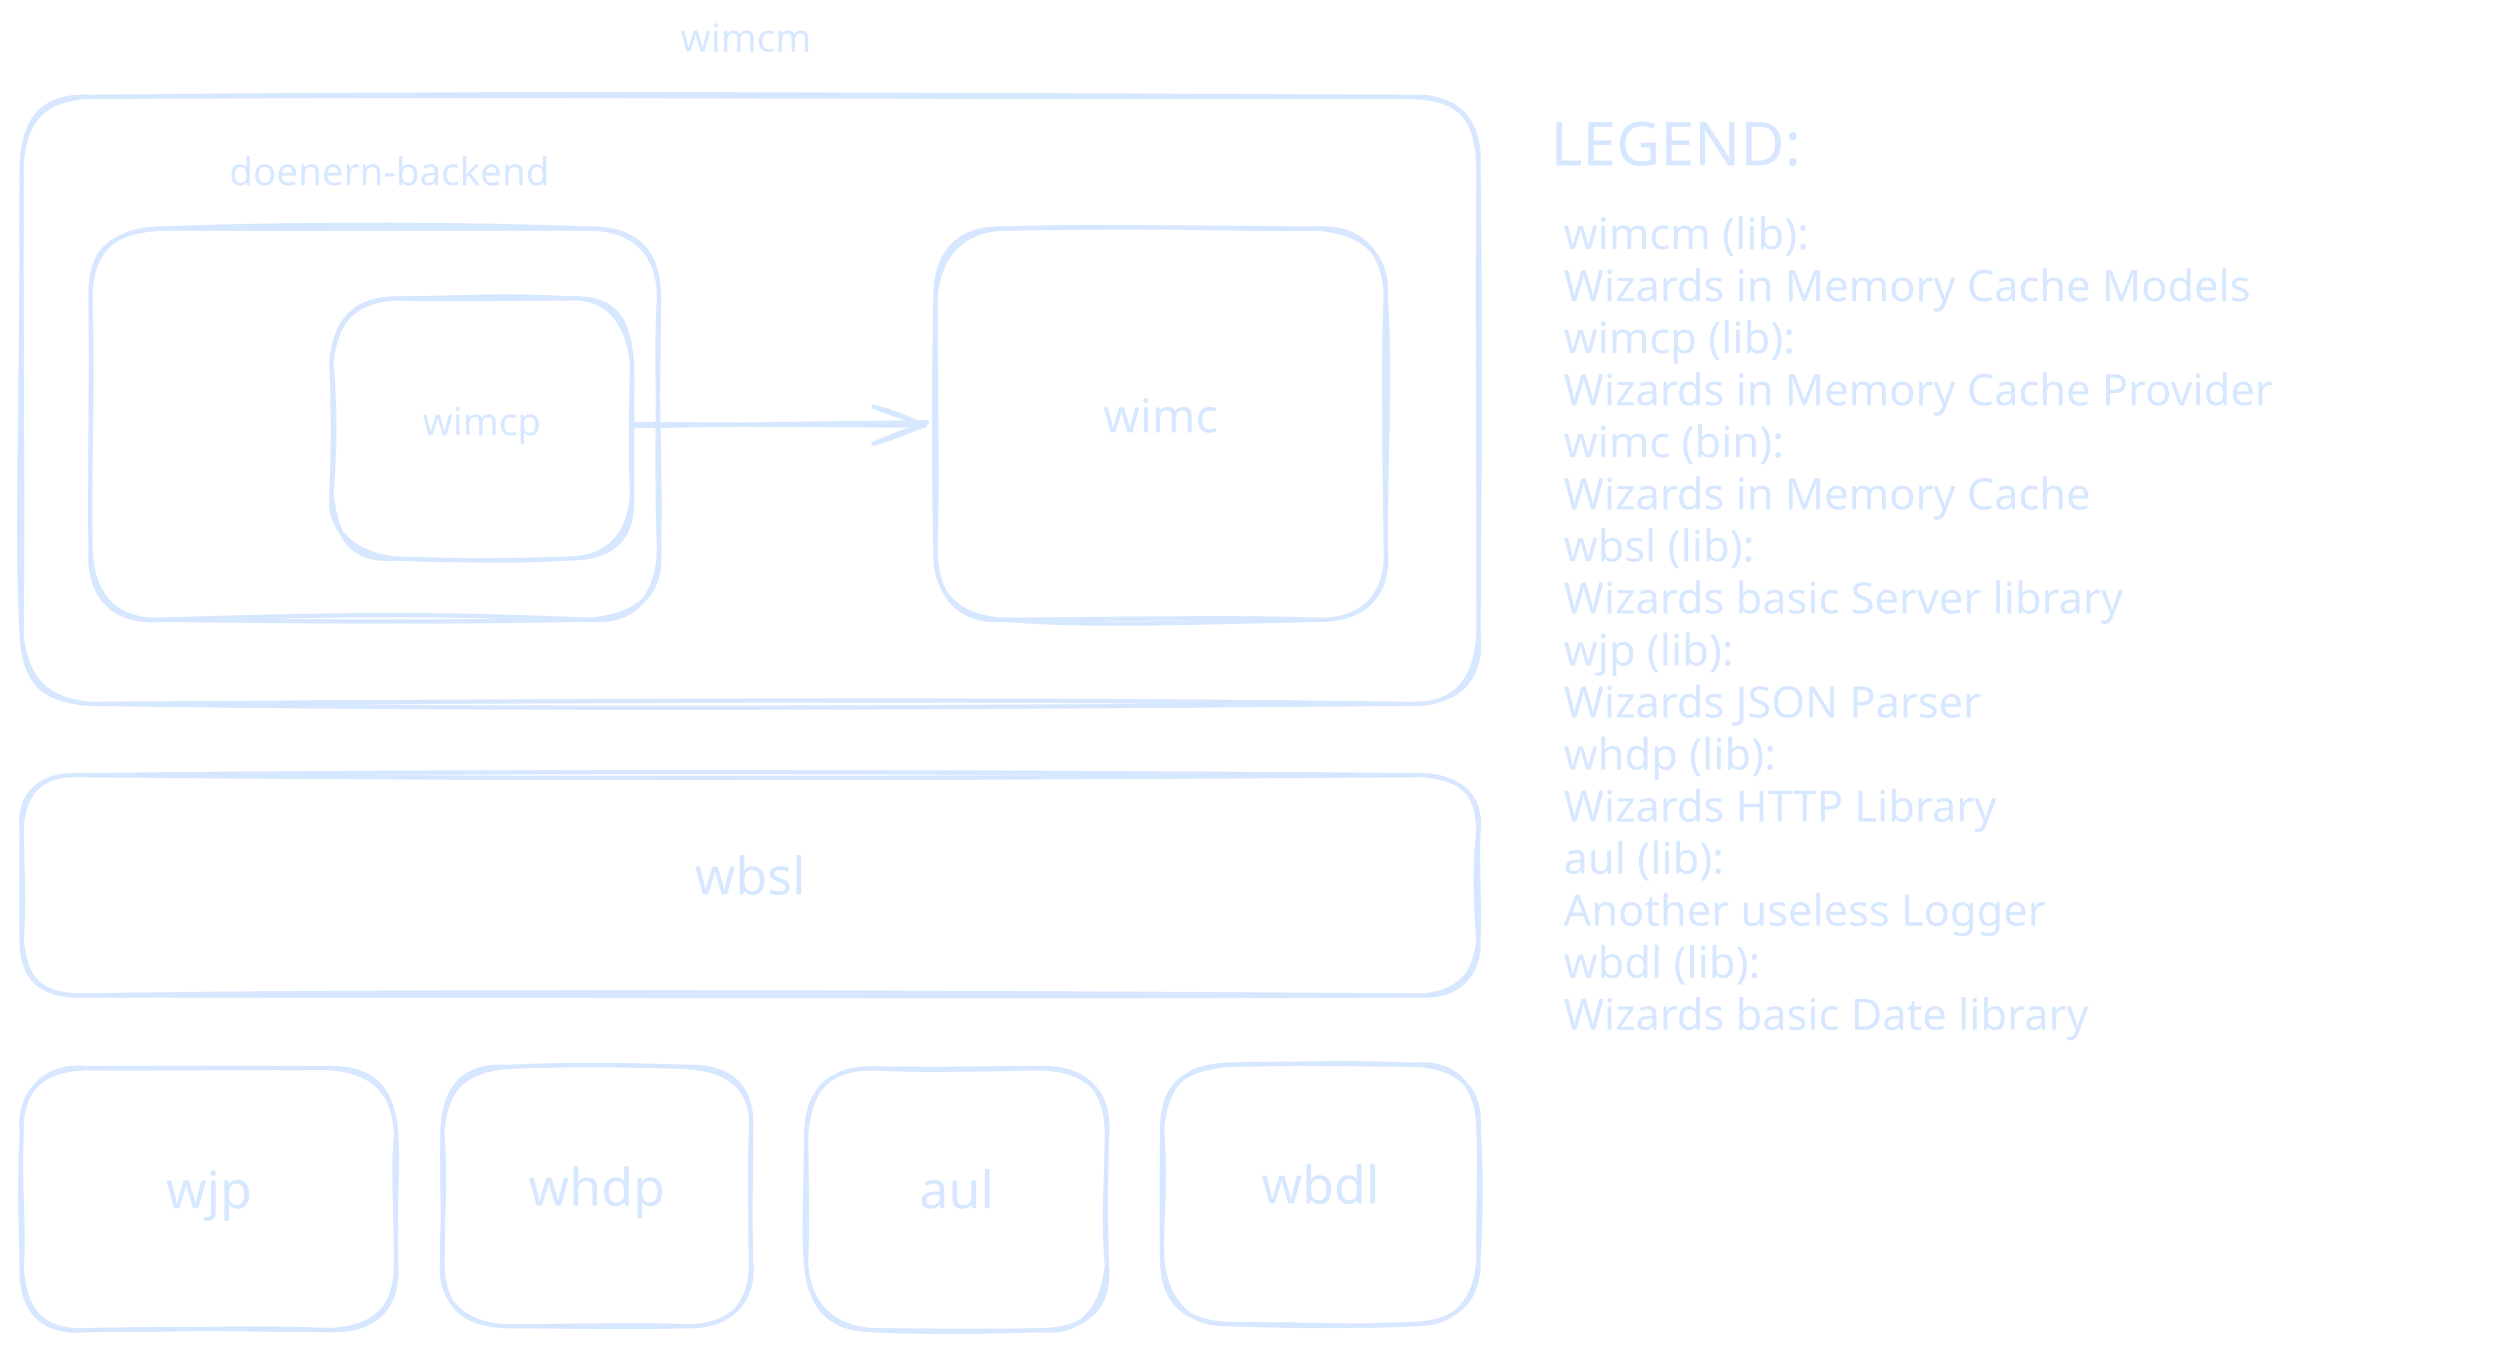
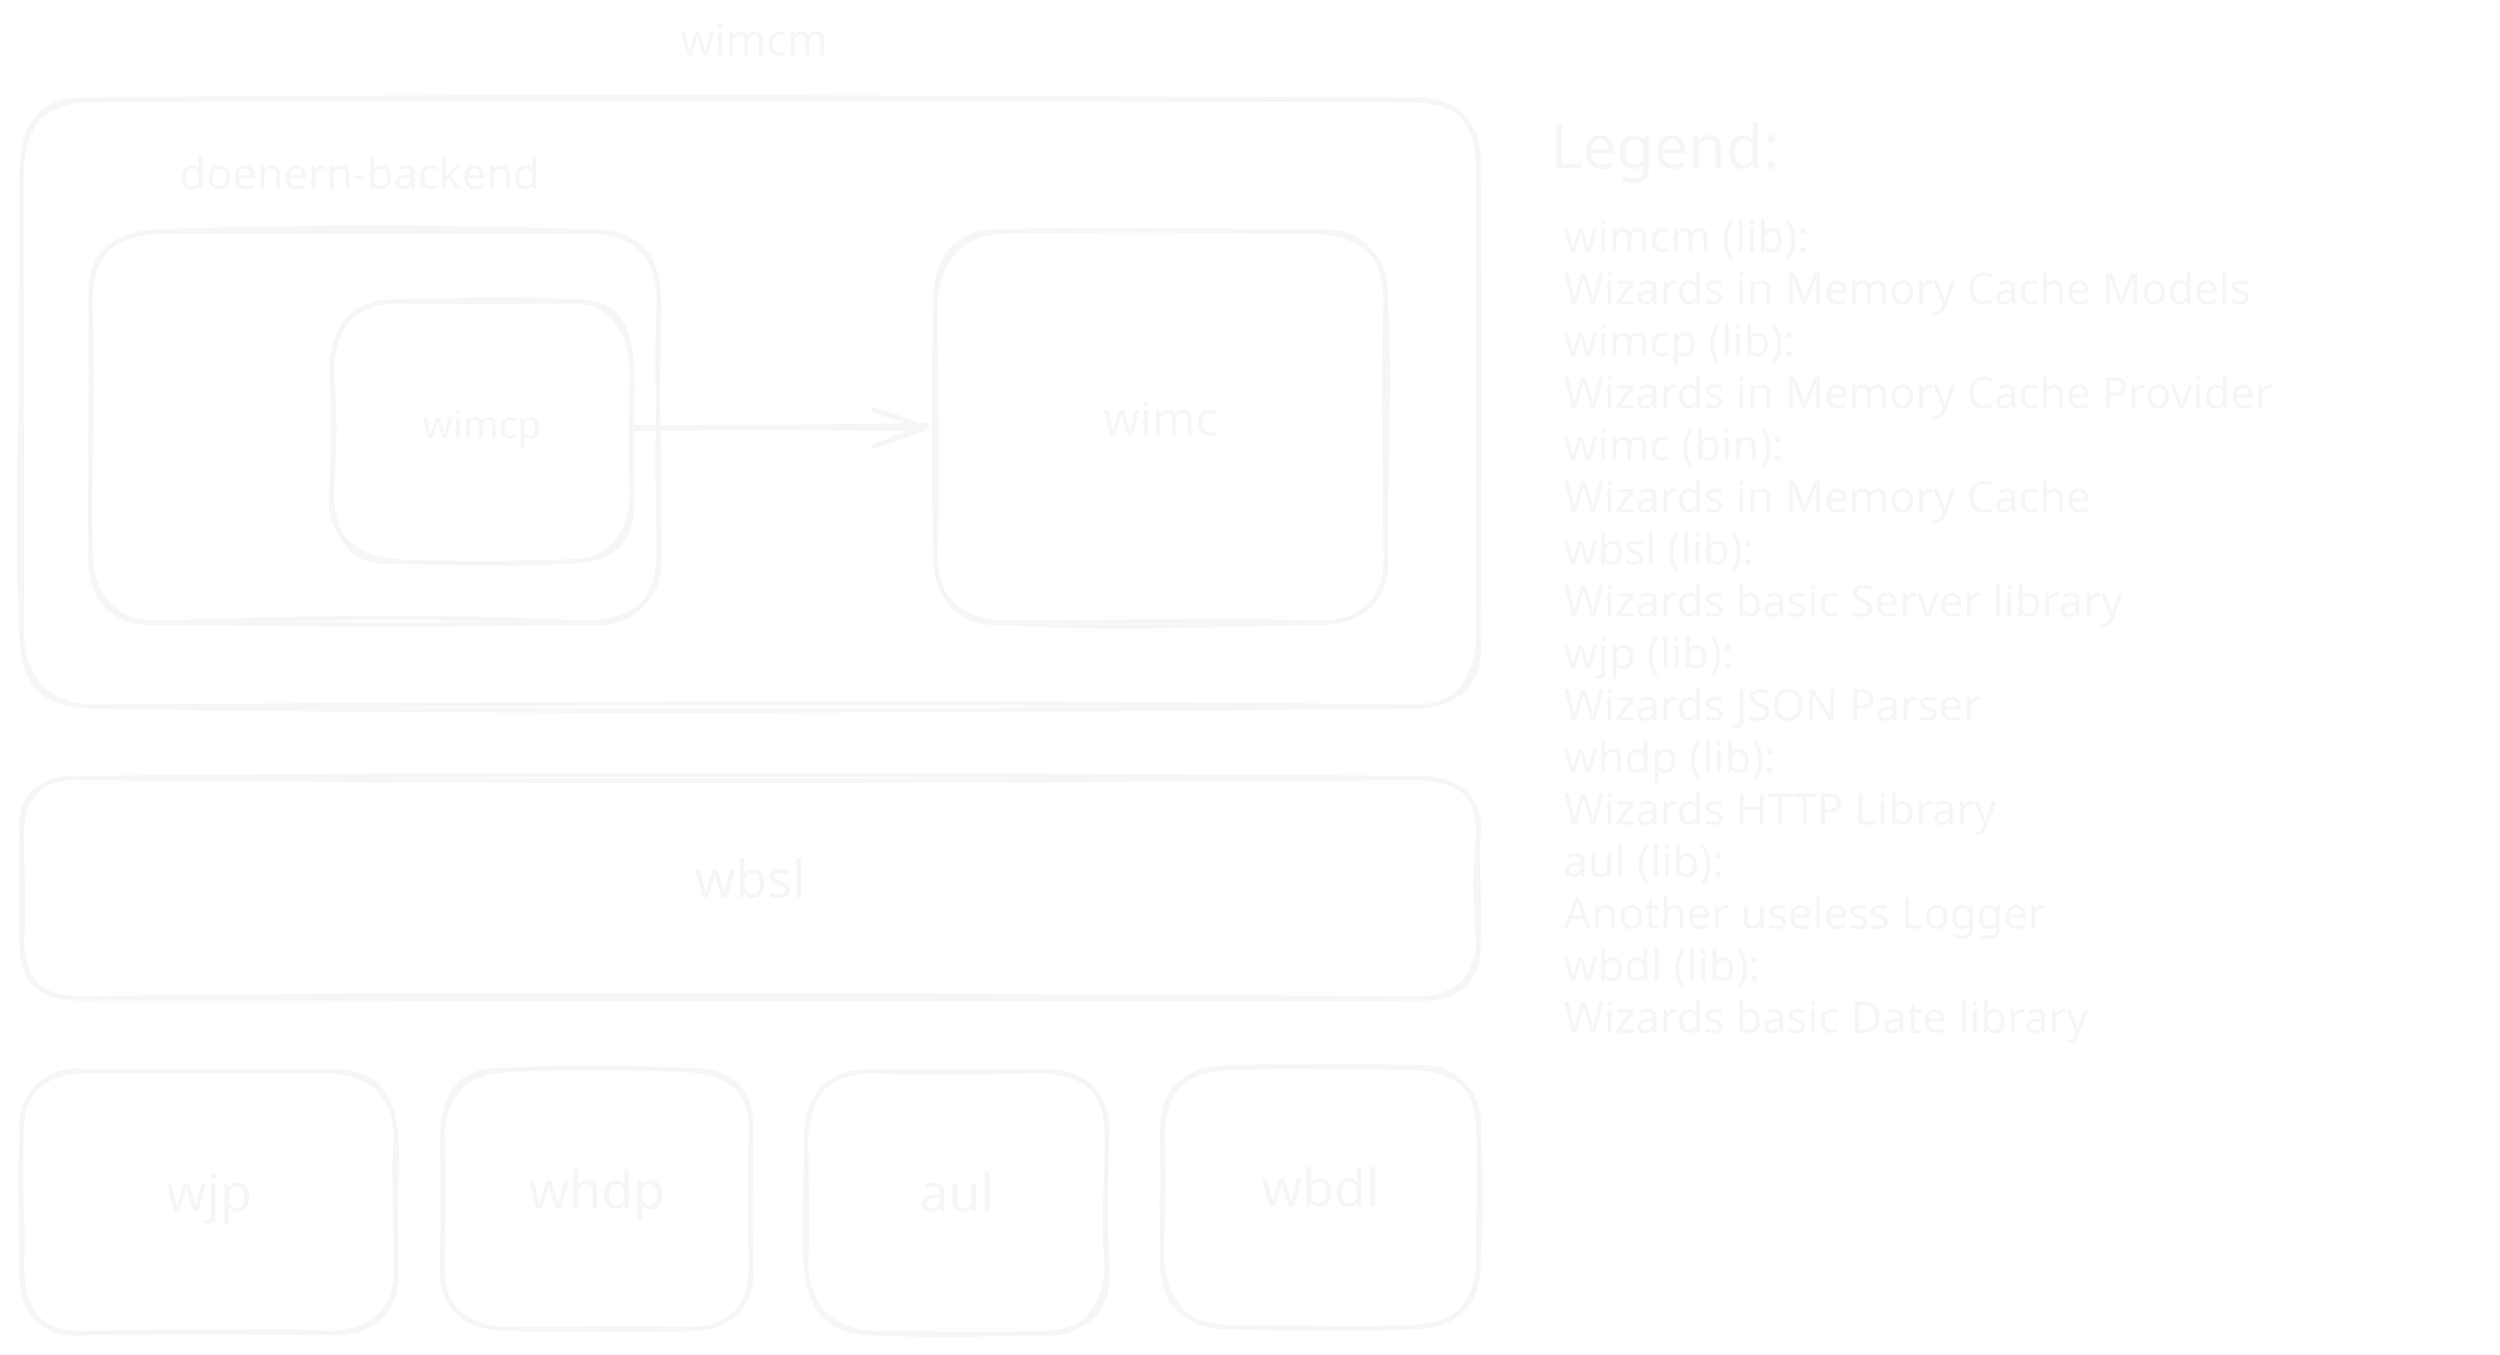
- <svg xmlns="http://www.w3.org/2000/svg" version="1.1" viewBox="0 0 1152.8 623.346" width="1152.8" height="623.346" filter="invert(93%) hue-rotate(180deg)">
+ <svg xmlns="http://www.w3.org/2000/svg" version="1.1" viewBox="0 0 1152.8 624.683" width="1152.8" height="624.683" filter="invert(93%) hue-rotate(180deg)">
  <defs>
    <style class="style-fonts">
      @font-face {
        font-family: "Virgil";
        src: url("https://excalidraw.com/Virgil.woff2");
      }
      @font-face {
        font-family: "Cascadia";
        src: url("https://excalidraw.com/Cascadia.woff2");
      }
      @font-face {
        font-family: "Assistant";
        src: url("https://excalidraw.com/Assistant-Regular.woff2");
      }
    </style>
  </defs>
-   <g stroke-linecap="round" transform="translate(431.345 105.4151) rotate(0 103.8152 90.19089)">
-     <path d="M32 0 C86.98 -1.98, 141.85 0.79, 175.63 0 M32 0 C65.75 -0.56, 97.64 -0.83, 175.63 0 M175.63 0 C195.46 1.34, 209.14 10.61, 207.63 32 M175.63 0 C195.15 -1.36, 207.58 10.21, 207.63 32 M207.63 32 C210.21 67.72, 207.39 107.8, 207.63 148.38 M207.63 32 C206.41 58.55, 206.9 86.44, 207.63 148.38 M207.63 148.38 C208.57 167.72, 197.82 181.27, 175.63 180.38 M207.63 148.38 C209.68 169.12, 197.11 181.12, 175.63 180.38 M175.63 180.38 C123.74 181.51, 72.5 183.76, 32 180.38 M175.63 180.38 C141 179.04, 104.45 179.92, 32 180.38 M32 180.38 C12.47 181.72, 0.62 171.67, 0 148.38 M32 180.38 C10.98 179.55, -0.84 168.61, 0 148.38 M0 148.38 C0.83 123.11, 0.47 101.73, 0 32 M0 148.38 C-1.09 101.87, -0.53 56.16, 0 32 M0 32 C1.42 12.61, 12.53 0.41, 32 0 M0 32 C-0.19 10.73, 11.03 -1.08, 32 0" stroke="#1971c2" stroke-width="2" fill="none" />
+   <g stroke-linecap="round" transform="translate(431.345 106.7522) rotate(0 103.8152 90.19089)">
+     <path d="M32 0 C86.98 -1.98, 141.85 0.79, 175.63 0 M32 0 C65.75 -0.56, 97.64 -0.83, 175.63 0 M175.63 0 C195.46 1.34, 209.14 10.61, 207.63 32 M175.63 0 C195.15 -1.36, 207.58 10.21, 207.63 32 M207.63 32 C210.21 67.72, 207.39 107.8, 207.63 148.38 M207.63 32 C206.41 58.55, 206.9 86.44, 207.63 148.38 M207.63 148.38 C208.57 167.72, 197.82 181.27, 175.63 180.38 M207.63 148.38 C209.68 169.12, 197.11 181.12, 175.63 180.38 M175.63 180.38 C123.74 181.51, 72.5 183.76, 32 180.38 M175.63 180.38 C141 179.04, 104.45 179.92, 32 180.38 M32 180.38 C12.47 181.72, 0.62 171.67, 0 148.38 M32 180.38 C10.98 179.55, -0.84 168.61, 0 148.38 M0 148.38 C0.83 123.11, 0.47 101.73, 0 32 M0 148.38 C-1.09 101.87, -0.53 56.16, 0 32 M0 32 C1.42 12.61, 12.53 0.41, 32 0 M0 32 C-0.19 10.73, 11.03 -1.08, 32 0" stroke="#1e1e1e" stroke-width="2" fill="none" />
  </g>
-   <g transform="translate(509.9601 182.6952) rotate(0 25.2 12.91084)">
-     <text x="25.2" y="0" font-family="Cascadia, Segoe UI Emoji" font-size="21.518px" fill="#1971c2" text-anchor="middle" style="white-space: pre;" direction="ltr" dominant-baseline="text-before-edge">wimc</text>
+   <g transform="translate(509.9601 184.0322) rotate(0 25.2 12.91084)">
+     <text x="25.2" y="0" font-family="Cascadia, Segoe UI Emoji" font-size="21.518px" fill="#1e1e1e" text-anchor="middle" style="white-space: pre;" direction="ltr" dominant-baseline="text-before-edge">wimc</text>
  </g>
-   <g stroke-linecap="round" transform="translate(41.77438 105.404) rotate(0 131.0656 90.19089)">
-     <path d="M32 0 C106.72 -2.81, 181.65 -1.86, 230.13 0 M32 0 C97.3 0.29, 162.18 -0.05, 230.13 0 M230.13 0 C252.66 -0.18, 262.11 11.37, 262.13 32 M230.13 0 C251.2 0.19, 262.16 12.32, 262.13 32 M262.13 32 C260.11 66.69, 263.14 102.39, 262.13 148.38 M262.13 32 C261.56 78.04, 260.97 121.88, 262.13 148.38 M262.13 148.38 C263.83 170.71, 249.55 178.74, 230.13 180.38 M262.13 148.38 C261.35 170.23, 249.96 182.17, 230.13 180.38 M230.13 180.38 C183.23 178.44, 139.14 176.74, 32 180.38 M230.13 180.38 C190.14 180.92, 149.35 181.92, 32 180.38 M32 180.38 C12.53 180.89, 0.91 170.25, 0 148.38 M32 180.38 C9.25 182.22, -1.23 168.28, 0 148.38 M0 148.38 C-0.96 116.84, 1.22 87.14, 0 32 M0 148.38 C-0.63 119.31, 0.47 89.48, 0 32 M0 32 C-0.48 10.01, 8.84 1.77, 32 0 M0 32 C-0.2 12.55, 9.02 0.39, 32 0" stroke="#1971c2" stroke-width="2" fill="none" />
+   <g stroke-linecap="round" transform="translate(41.77438 106.741) rotate(0 131.0656 90.19089)">
+     <path d="M32 0 C106.72 -2.81, 181.65 -1.86, 230.13 0 M32 0 C97.3 0.29, 162.18 -0.05, 230.13 0 M230.13 0 C252.66 -0.18, 262.11 11.37, 262.13 32 M230.13 0 C251.2 0.19, 262.16 12.32, 262.13 32 M262.13 32 C260.11 66.69, 263.14 102.39, 262.13 148.38 M262.13 32 C261.56 78.04, 260.97 121.88, 262.13 148.38 M262.13 148.38 C263.83 170.71, 249.55 178.74, 230.13 180.38 M262.13 148.38 C261.35 170.23, 249.96 182.17, 230.13 180.38 M230.13 180.38 C183.23 178.44, 139.14 176.74, 32 180.38 M230.13 180.38 C190.14 180.92, 149.35 181.92, 32 180.38 M32 180.38 C12.53 180.89, 0.91 170.25, 0 148.38 M32 180.38 C9.25 182.22, -1.23 168.28, 0 148.38 M0 148.38 C-0.96 116.84, 1.22 87.14, 0 32 M0 148.38 C-0.63 119.31, 0.47 89.48, 0 32 M0 32 C-0.48 10.01, 8.84 1.77, 32 0 M0 32 C-0.2 12.55, 9.02 0.39, 32 0" stroke="#1e1e1e" stroke-width="2" fill="none" />
  </g>
-   <g stroke-linecap="round" transform="translate(10 357.4422) rotate(0 335.8833 50.82196)">
-     <path d="M25.41 0 C211.59 -1.95, 399.88 -1.83, 646.36 0 M25.41 0 C204.03 1.65, 383.73 1.9, 646.36 0 M646.36 0 C662.13 0.71, 673.47 8.92, 671.77 25.41 M646.36 0 C664.6 2.22, 670.91 7.33, 671.77 25.41 M671.77 25.41 C669.85 41.21, 670.16 58.49, 671.77 76.23 M671.77 25.41 C671.04 41.2, 672.38 56.85, 671.77 76.23 M671.77 76.23 C672.53 91.56, 662.62 102.15, 646.36 101.64 M671.77 76.23 C669.85 91.89, 663.18 99.74, 646.36 101.64 M646.36 101.64 C409.29 102.35, 173.36 101.41, 25.41 101.64 M646.36 101.64 C401.52 99.85, 156.36 99.36, 25.41 101.64 M25.41 101.64 C7.6 101.18, -0.05 92.69, 0 76.23 M25.41 101.64 C6.89 100.58, 1.81 92.77, 0 76.23 M0 76.23 C1.29 59.57, 0.25 44.47, 0 25.41 M0 76.23 C-0.19 57.06, -0.1 38.08, 0 25.41 M0 25.41 C-1.9 8.22, 9.25 -0.51, 25.41 0 M0 25.41 C0.35 9.44, 8.26 -0.62, 25.41 0" stroke="#1971c2" stroke-width="2" fill="none" />
+   <g stroke-linecap="round" transform="translate(10 358.7792) rotate(0 335.8833 50.82196)">
+     <path d="M25.41 0 C211.59 -1.95, 399.88 -1.83, 646.36 0 M25.41 0 C204.03 1.65, 383.73 1.9, 646.36 0 M646.36 0 C662.13 0.71, 673.47 8.92, 671.77 25.41 M646.36 0 C664.6 2.22, 670.91 7.33, 671.77 25.41 M671.77 25.41 C669.85 41.21, 670.16 58.49, 671.77 76.23 M671.77 25.41 C671.04 41.2, 672.38 56.85, 671.77 76.23 M671.77 76.23 C672.53 91.56, 662.62 102.15, 646.36 101.64 M671.77 76.23 C669.85 91.89, 663.18 99.74, 646.36 101.64 M646.36 101.64 C409.29 102.35, 173.36 101.41, 25.41 101.64 M646.36 101.64 C401.52 99.85, 156.36 99.36, 25.41 101.64 M25.41 101.64 C7.6 101.18, -0.05 92.69, 0 76.23 M25.41 101.64 C6.89 100.58, 1.81 92.77, 0 76.23 M0 76.23 C1.29 59.57, 0.25 44.47, 0 25.41 M0 76.23 C-0.19 57.06, -0.1 38.08, 0 25.41 M0 25.41 C-1.9 8.22, 9.25 -0.51, 25.41 0 M0 25.41 C0.35 9.44, 8.26 -0.62, 25.41 0" stroke="#1e1e1e" stroke-width="2" fill="none" />
  </g>
-   <g transform="translate(317.75 393.9144) rotate(0 28.13333 14.34973)">
-     <text x="28.133" y="0" font-family="Cascadia, Segoe UI Emoji" font-size="23.916px" fill="#1971c2" text-anchor="middle" style="white-space: pre;" direction="ltr" dominant-baseline="text-before-edge">wbsl</text>
+   <g transform="translate(317.75 395.2515) rotate(0 28.13333 14.34973)">
+     <text x="28.133" y="0" font-family="Cascadia, Segoe UI Emoji" font-size="23.916px" fill="#1e1e1e" text-anchor="middle" style="white-space: pre;" direction="ltr" dominant-baseline="text-before-edge">wbsl</text>
  </g>
-   <g stroke-linecap="round" transform="translate(10 492.5688) rotate(0 86.31761 60.38845)">
-     <path d="M30.19 0 C53.85 0.4, 76.52 -0.26, 142.44 0 M30.19 0 C68.64 -0.26, 105.98 -0.05, 142.44 0 M142.44 0 C162.61 -0.39, 171.57 10.58, 172.64 30.19 M142.44 0 C161.18 1.64, 171.69 10.14, 172.64 30.19 M172.64 30.19 C170.98 46.09, 172.58 62.29, 172.64 90.58 M172.64 30.19 C173.84 42.85, 172.05 54.86, 172.64 90.58 M172.64 90.58 C172.36 110.85, 162.94 119.47, 142.44 120.78 M172.64 90.58 C174.04 109.21, 163.95 121.43, 142.44 120.78 M142.44 120.78 C108.82 119.26, 78.01 120.66, 30.19 120.78 M142.44 120.78 C115.97 120.78, 87.44 119.61, 30.19 120.78 M30.19 120.78 C8.39 121.92, 0.93 110.82, 0 90.58 M30.19 120.78 C9.99 122.73, -0.88 112.36, 0 90.58 M0 90.58 C1.47 73.37, -1.24 55.82, 0 30.19 M0 90.58 C-0.18 76.26, -1.35 60.39, 0 30.19 M0 30.19 C-1.49 10.57, 9.16 0.41, 30.19 0 M0 30.19 C-1.02 10.02, 11.26 -2.1, 30.19 0" stroke="#1971c2" stroke-width="2" fill="none" />
+   <g stroke-linecap="round" transform="translate(10 493.9059) rotate(0 86.31761 60.38845)">
+     <path d="M30.19 0 C53.85 0.4, 76.52 -0.26, 142.44 0 M30.19 0 C68.64 -0.26, 105.98 -0.05, 142.44 0 M142.44 0 C162.61 -0.39, 171.57 10.58, 172.64 30.19 M142.44 0 C161.18 1.64, 171.69 10.14, 172.64 30.19 M172.64 30.19 C170.98 46.09, 172.58 62.29, 172.64 90.58 M172.64 30.19 C173.84 42.85, 172.05 54.86, 172.64 90.58 M172.64 90.58 C172.36 110.85, 162.94 119.47, 142.44 120.78 M172.64 90.58 C174.04 109.21, 163.95 121.43, 142.44 120.78 M142.44 120.78 C108.82 119.26, 78.01 120.66, 30.19 120.78 M142.44 120.78 C115.97 120.78, 87.44 119.61, 30.19 120.78 M30.19 120.78 C8.39 121.92, 0.93 110.82, 0 90.58 M30.19 120.78 C9.99 122.73, -0.88 112.36, 0 90.58 M0 90.58 C1.47 73.37, -1.24 55.82, 0 30.19 M0 90.58 C-0.18 76.26, -1.35 60.39, 0 30.19 M0 30.19 C-1.49 10.57, 9.16 0.41, 30.19 0 M0 30.19 C-1.02 10.02, 11.26 -2.1, 30.19 0" stroke="#1e1e1e" stroke-width="2" fill="none" />
  </g>
-   <g transform="translate(75.21761 538.6075) rotate(0 21.1 14.34973)">
-     <text x="21.1" y="0" font-family="Cascadia, Segoe UI Emoji" font-size="23.916px" fill="#1971c2" text-anchor="middle" style="white-space: pre;" direction="ltr" dominant-baseline="text-before-edge">wjp</text>
+   <g transform="translate(75.21761 539.9446) rotate(0 21.1 14.34973)">
+     <text x="21.1" y="0" font-family="Cascadia, Segoe UI Emoji" font-size="23.916px" fill="#1e1e1e" text-anchor="middle" style="white-space: pre;" direction="ltr" dominant-baseline="text-before-edge">wjp</text>
  </g>
-   <g stroke-linecap="round" transform="translate(204.0004 491.9709) rotate(0 71.15074 59.79054)">
-     <path d="M29.9 0 C54.1 -1.09, 75.7 -1.32, 112.41 0 M29.9 0 C54.34 -1.08, 80.34 -1.04, 112.41 0 M112.41 0 C133.78 1.51, 143.58 11.03, 142.3 29.9 M112.41 0 C133.11 -0.58, 143.7 9.1, 142.3 29.9 M142.3 29.9 C142.63 46.14, 141.55 64.5, 142.3 89.69 M142.3 29.9 C141.49 45.97, 142.03 63.18, 142.3 89.69 M142.3 89.69 C142.66 109.58, 132.51 119.99, 112.41 119.58 M142.3 89.69 C144.34 108, 132.71 119.95, 112.41 119.58 M112.41 119.58 C88.29 118.71, 66.3 119.47, 29.9 119.58 M112.41 119.58 C87.37 120.37, 62.17 119.63, 29.9 119.58 M29.9 119.58 C8.87 118.79, 0.22 110.24, 0 89.69 M29.9 119.58 C11.01 119.13, -2.18 108.37, 0 89.69 M0 89.69 C-0.9 75.58, 2.06 61.91, 0 29.9 M0 89.69 C0.75 73.37, -0.33 59.13, 0 29.9 M0 29.9 C0.73 10.51, 8.67 -1.17, 29.9 0 M0 29.9 C1.28 11.5, 9.34 1.62, 29.9 0" stroke="#1971c2" stroke-width="2" fill="none" />
+   <g stroke-linecap="round" transform="translate(204.0004 493.308) rotate(0 71.15074 59.79054)">
+     <path d="M29.9 0 C54.1 -1.09, 75.7 -1.32, 112.41 0 M29.9 0 C54.34 -1.08, 80.34 -1.04, 112.41 0 M112.41 0 C133.78 1.51, 143.58 11.03, 142.3 29.9 M112.41 0 C133.11 -0.58, 143.7 9.1, 142.3 29.9 M142.3 29.9 C142.63 46.14, 141.55 64.5, 142.3 89.69 M142.3 29.9 C141.49 45.97, 142.03 63.18, 142.3 89.69 M142.3 89.69 C142.66 109.58, 132.51 119.99, 112.41 119.58 M142.3 89.69 C144.34 108, 132.71 119.95, 112.41 119.58 M112.41 119.58 C88.29 118.71, 66.3 119.47, 29.9 119.58 M112.41 119.58 C87.37 120.37, 62.17 119.63, 29.9 119.58 M29.9 119.58 C8.87 118.79, 0.22 110.24, 0 89.69 M29.9 119.58 C11.01 119.13, -2.18 108.37, 0 89.69 M0 89.69 C-0.9 75.58, 2.06 61.91, 0 29.9 M0 89.69 C0.75 73.37, -0.33 59.13, 0 29.9 M0 29.9 C0.73 10.51, 8.67 -1.17, 29.9 0 M0 29.9 C1.28 11.5, 9.34 1.62, 29.9 0" stroke="#1e1e1e" stroke-width="2" fill="none" />
  </g>
-   <g transform="translate(247.0178 537.4117) rotate(0 28.13333 14.34973)">
-     <text x="28.133" y="0" font-family="Cascadia, Segoe UI Emoji" font-size="23.916px" fill="#1971c2" text-anchor="middle" style="white-space: pre;" direction="ltr" dominant-baseline="text-before-edge">whdp</text>
+   <g transform="translate(247.0178 538.7488) rotate(0 28.13333 14.34973)">
+     <text x="28.133" y="0" font-family="Cascadia, Segoe UI Emoji" font-size="23.916px" fill="#1e1e1e" text-anchor="middle" style="white-space: pre;" direction="ltr" dominant-baseline="text-before-edge">whdp</text>
  </g>
-   <g stroke-linecap="round" transform="translate(10 44.65463) rotate(0 335.8833 139.9514)">
-     <path d="M32 0 C227.05 -0.95, 420.91 0.35, 639.77 0 M32 0 C184.98 -1.64, 338.66 -1.43, 639.77 0 M639.77 0 C660.24 -1.13, 673.02 9.12, 671.77 32 M639.77 0 C662.98 0.66, 670.76 8.87, 671.77 32 M671.77 32 C671.14 95.02, 671.82 156.64, 671.77 247.9 M671.77 32 C672.29 77.34, 672.62 123.46, 671.77 247.9 M671.77 247.9 C670.2 270.12, 660.19 280.81, 639.77 279.9 M671.77 247.9 C674.06 269.92, 660.6 280.45, 639.77 279.9 M639.77 279.9 C437.75 281.65, 236.26 282.9, 32 279.9 M639.77 279.9 C498.83 278.04, 357.58 277.7, 32 279.9 M32 279.9 C12.54 278.45, 1.85 269.08, 0 247.9 M32 279.9 C10 278.61, 1.1 270.56, 0 247.9 M0 247.9 C-2.63 200.94, 0.13 152.21, 0 32 M0 247.9 C0.69 168.72, -0.45 88.36, 0 32 M0 32 C0.87 12.06, 9.24 0.62, 32 0 M0 32 C0.79 8.92, 10.59 -1.07, 32 0" stroke="#1971c2" stroke-width="2" fill="none" />
+   <g stroke-linecap="round" transform="translate(10 45.99167) rotate(0 335.8833 139.9514)">
+     <path d="M32 0 C227.05 -0.95, 420.91 0.35, 639.77 0 M32 0 C184.98 -1.64, 338.66 -1.43, 639.77 0 M639.77 0 C660.24 -1.13, 673.02 9.12, 671.77 32 M639.77 0 C662.98 0.66, 670.76 8.87, 671.77 32 M671.77 32 C671.14 95.02, 671.82 156.64, 671.77 247.9 M671.77 32 C672.29 77.34, 672.62 123.46, 671.77 247.9 M671.77 247.9 C670.2 270.12, 660.19 280.81, 639.77 279.9 M671.77 247.9 C674.06 269.92, 660.6 280.45, 639.77 279.9 M639.77 279.9 C437.75 281.65, 236.26 282.9, 32 279.9 M639.77 279.9 C498.83 278.04, 357.58 277.7, 32 279.9 M32 279.9 C12.54 278.45, 1.85 269.08, 0 247.9 M32 279.9 C10 278.61, 1.1 270.56, 0 247.9 M0 247.9 C-2.63 200.94, 0.13 152.21, 0 32 M0 247.9 C0.69 168.72, -0.45 88.36, 0 32 M0 32 C0.87 12.06, 9.24 0.62, 32 0 M0 32 C0.79 8.92, 10.59 -1.07, 32 0" stroke="#1e1e1e" stroke-width="2" fill="none" />
  </g>
-   <g stroke-linecap="round" transform="translate(371.7328 492.5688) rotate(0 69.35703 60.38845)">
-     <path d="M30.19 0 C52.77 0.76, 72.1 -0.11, 108.52 0 M30.19 0 C52.06 1.18, 71.26 0.88, 108.52 0 M108.52 0 C130.42 1.31, 138.28 10.02, 138.71 30.19 M108.52 0 C128.02 -0.75, 140.49 10.79, 138.71 30.19 M138.71 30.19 C138.69 51.78, 136.6 68.23, 138.71 90.58 M138.71 30.19 C138.33 47.9, 137.82 64.86, 138.71 90.58 M138.71 90.58 C140.65 112.12, 127.21 120.62, 108.52 120.78 M138.71 90.58 C136.64 110.81, 127.13 122.66, 108.52 120.78 M108.52 120.78 C78.88 121.72, 51.75 121.98, 30.19 120.78 M108.52 120.78 C91.6 121.31, 76.39 121.18, 30.19 120.78 M30.19 120.78 C11 120.32, 1.66 110.6, 0 90.58 M30.19 120.78 C11.67 119.34, 1.52 108.78, 0 90.58 M0 90.58 C-1.56 75.32, -0.08 60.25, 0 30.19 M0 90.58 C0.49 75.96, 0.36 62.3, 0 30.19 M0 30.19 C1.97 9.96, 9.32 0.69, 30.19 0 M0 30.19 C0.58 10.54, 9.89 0.41, 30.19 0" stroke="#1971c2" stroke-width="2" fill="none" />
+   <g stroke-linecap="round" transform="translate(371.7328 493.9059) rotate(0 69.35703 60.38845)">
+     <path d="M30.19 0 C52.77 0.76, 72.1 -0.11, 108.52 0 M30.19 0 C52.06 1.18, 71.26 0.88, 108.52 0 M108.52 0 C130.42 1.31, 138.28 10.02, 138.71 30.19 M108.52 0 C128.02 -0.75, 140.49 10.79, 138.71 30.19 M138.71 30.19 C138.69 51.78, 136.6 68.23, 138.71 90.58 M138.71 30.19 C138.33 47.9, 137.82 64.86, 138.71 90.58 M138.71 90.58 C140.65 112.12, 127.21 120.62, 108.52 120.78 M138.71 90.58 C136.64 110.81, 127.13 122.66, 108.52 120.78 M108.52 120.78 C78.88 121.72, 51.75 121.98, 30.19 120.78 M108.52 120.78 C91.6 121.31, 76.39 121.18, 30.19 120.78 M30.19 120.78 C11 120.32, 1.66 110.6, 0 90.58 M30.19 120.78 C11.67 119.34, 1.52 108.78, 0 90.58 M0 90.58 C-1.56 75.32, -0.08 60.25, 0 30.19 M0 90.58 C0.49 75.96, 0.36 62.3, 0 30.19 M0 30.19 C1.97 9.96, 9.32 0.69, 30.19 0 M0 30.19 C0.58 10.54, 9.89 0.41, 30.19 0" stroke="#1e1e1e" stroke-width="2" fill="none" />
  </g>
-   <g transform="translate(419.9898 538.6075) rotate(0 21.1 14.34973)">
-     <text x="21.1" y="0" font-family="Cascadia, Segoe UI Emoji" font-size="23.916px" fill="#1971c2" text-anchor="middle" style="white-space: pre;" direction="ltr" dominant-baseline="text-before-edge">aul</text>
+   <g transform="translate(419.9898 539.9446) rotate(0 21.1 14.34973)">
+     <text x="21.1" y="0" font-family="Cascadia, Segoe UI Emoji" font-size="23.916px" fill="#1e1e1e" text-anchor="middle" style="white-space: pre;" direction="ltr" dominant-baseline="text-before-edge">aul</text>
  </g>
-   <g stroke-linecap="round" transform="translate(152.8497 137.6157) rotate(0 69.30926 59.97917)">
-     <path d="M29.99 0 C53.03 0.07, 79.61 -2.07, 108.63 0 M29.99 0 C53.68 0.82, 75.87 0.03, 108.63 0 M108.63 0 C127.31 -1.45, 136.71 11.26, 138.62 29.99 M108.63 0 C130.72 -0.91, 136.73 8.27, 138.62 29.99 M138.62 29.99 C138.84 40.7, 138.51 55.56, 138.62 89.97 M138.62 29.99 C137.97 54.38, 137.95 78.41, 138.62 89.97 M138.62 89.97 C139.64 110.62, 130.48 119.9, 108.63 119.96 M138.62 89.97 C137.55 109.42, 127.05 120.1, 108.63 119.96 M108.63 119.96 C79.51 121.11, 49.58 120.94, 29.99 119.96 M108.63 119.96 C83.82 121.61, 56.23 120.64, 29.99 119.96 M29.99 119.96 C11.9 118.34, -1.84 108.01, 0 89.97 M29.99 119.96 C9.04 121.62, 2.29 110.25, 0 89.97 M0 89.97 C1.17 72.66, 2.33 58.03, 0 29.99 M0 89.97 C0.72 72.16, 0.85 52.96, 0 29.99 M0 29.99 C1.1 11.46, 9.69 -0.05, 29.99 0 M0 29.99 C1.86 10.09, 10.76 1.01, 29.99 0" stroke="#1971c2" stroke-width="2" fill="none" />
+   <g stroke-linecap="round" transform="translate(152.8497 138.9528) rotate(0 69.30926 59.97917)">
+     <path d="M29.99 0 C53.03 0.07, 79.61 -2.07, 108.63 0 M29.99 0 C53.68 0.82, 75.87 0.03, 108.63 0 M108.63 0 C127.31 -1.45, 136.71 11.26, 138.62 29.99 M108.63 0 C130.72 -0.91, 136.73 8.27, 138.62 29.99 M138.62 29.99 C138.84 40.7, 138.51 55.56, 138.62 89.97 M138.62 29.99 C137.97 54.38, 137.95 78.41, 138.62 89.97 M138.62 89.97 C139.64 110.62, 130.48 119.9, 108.63 119.96 M138.62 89.97 C137.55 109.42, 127.05 120.1, 108.63 119.96 M108.63 119.96 C79.51 121.11, 49.58 120.94, 29.99 119.96 M108.63 119.96 C83.82 121.61, 56.23 120.64, 29.99 119.96 M29.99 119.96 C11.9 118.34, -1.84 108.01, 0 89.97 M29.99 119.96 C9.04 121.62, 2.29 110.25, 0 89.97 M0 89.97 C1.17 72.66, 2.33 58.03, 0 29.99 M0 89.97 C0.72 72.16, 0.85 52.96, 0 29.99 M0 29.99 C1.1 11.46, 9.69 -0.05, 29.99 0 M0 29.99 C1.86 10.09, 10.76 1.01, 29.99 0" stroke="#1e1e1e" stroke-width="2" fill="none" />
  </g>
-   <g transform="translate(196.1589 186.9319) rotate(0 26 10.66296)">
-     <text x="26" y="0" font-family="Cascadia, Segoe UI Emoji" font-size="17.772px" fill="#1971c2" text-anchor="middle" style="white-space: pre;" direction="ltr" dominant-baseline="text-before-edge">wimcp</text>
+   <g transform="translate(196.1589 188.269) rotate(0 26 10.66296)">
+     <text x="26" y="0" font-family="Cascadia, Segoe UI Emoji" font-size="17.772px" fill="#1e1e1e" text-anchor="middle" style="white-space: pre;" direction="ltr" dominant-baseline="text-before-edge">wimcp</text>
  </g>
  <a href="https://github.com/AdrisGithub/wbdl">
-     <g stroke-linecap="round" transform="translate(535.8777 490.9709) rotate(0 72.94446 59.79054)">
-       <path d="M29.9 0 C54.47 -0.03, 79.77 -1.53, 115.99 0 M29.9 0 C50.58 -0.88, 73.93 -0.3, 115.99 0 M115.99 0 C136.21 0.61, 147.65 11.09, 145.89 29.9 M115.99 0 C134.85 -1.73, 145.71 9.26, 145.89 29.9 M145.89 29.9 C146.64 49.81, 145.45 72.73, 145.89 89.69 M145.89 29.9 C147.4 50.44, 146.95 71.46, 145.89 89.69 M145.89 89.69 C146.55 107.75, 136.85 118.75, 115.99 119.58 M145.89 89.69 C144.69 108.24, 135.62 120.07, 115.99 119.58 M115.99 119.58 C95.31 120.06, 77.7 121.38, 29.9 119.58 M115.99 119.58 C93.14 121.3, 70.72 119.46, 29.9 119.58 M29.9 119.58 C11.18 118.42, 0.04 110.21, 0 89.69 M29.9 119.58 C11.71 120.08, 1.84 108.28, 0 89.69 M0 89.69 C-0.64 71.29, 2.15 58, 0 29.9 M0 89.69 C-0.37 72.06, -0.19 53.55, 0 29.9 M0 29.9 C1.81 8.4, 10.75 0.86, 29.9 0 M0 29.9 C0.14 8.49, 10.39 2.26, 29.9 0" stroke="#1971c2" stroke-width="2" fill="none" />
+     <g stroke-linecap="round" transform="translate(535.8777 492.308) rotate(0 72.94446 59.79054)">
+       <path d="M29.9 0 C54.47 -0.03, 79.77 -1.53, 115.99 0 M29.9 0 C50.58 -0.88, 73.93 -0.3, 115.99 0 M115.99 0 C136.21 0.61, 147.65 11.09, 145.89 29.9 M115.99 0 C134.85 -1.73, 145.71 9.26, 145.89 29.9 M145.89 29.9 C146.64 49.81, 145.45 72.73, 145.89 89.69 M145.89 29.9 C147.4 50.44, 146.95 71.46, 145.89 89.69 M145.89 89.69 C146.55 107.75, 136.85 118.75, 115.99 119.58 M145.89 89.69 C144.69 108.24, 135.62 120.07, 115.99 119.58 M115.99 119.58 C95.31 120.06, 77.7 121.38, 29.9 119.58 M115.99 119.58 C93.14 121.3, 70.72 119.46, 29.9 119.58 M29.9 119.58 C11.18 118.42, 0.04 110.21, 0 89.69 M29.9 119.58 C11.71 120.08, 1.84 108.28, 0 89.69 M0 89.69 C-0.64 71.29, 2.15 58, 0 29.9 M0 89.69 C-0.37 72.06, -0.19 53.55, 0 29.9 M0 29.9 C1.81 8.4, 10.75 0.86, 29.9 0 M0 29.9 C0.14 8.49, 10.39 2.26, 29.9 0" stroke="#1e1e1e" stroke-width="2" fill="none" />
    </g>
  </a>
-   <g transform="translate(580.6889 536.4117) rotate(0 28.13333 14.34973)">
-     <text x="28.133" y="0" font-family="Cascadia, Segoe UI Emoji" font-size="23.916px" fill="#1971c2" text-anchor="middle" style="white-space: pre;" direction="ltr" dominant-baseline="text-before-edge">wbdl</text>
+   <g transform="translate(580.6889 537.7488) rotate(0 28.13333 14.34973)">
+     <text x="28.133" y="0" font-family="Cascadia, Segoe UI Emoji" font-size="23.916px" fill="#1e1e1e" text-anchor="middle" style="white-space: pre;" direction="ltr" dominant-baseline="text-before-edge">wbdl</text>
  </g>
-   <g transform="translate(313.783 10) rotate(0 26 10.66296)">
-     <text x="0" y="0" font-family="Cascadia, Segoe UI Emoji" font-size="17.772px" fill="#1971c2" text-anchor="start" style="white-space: pre;" direction="ltr" dominant-baseline="text-before-edge">wimcm</text>
+   <g transform="translate(313.783 10) rotate(0 29.29167 12)">
+     <text x="0" y="0" font-family="Cascadia, Segoe UI Emoji" font-size="20px" fill="#1e1e1e" text-anchor="start" style="white-space: pre;" direction="ltr" dominant-baseline="text-before-edge">wimcm</text>
  </g>
  <g stroke-linecap="round">
-     <g transform="translate(292.4682 196.1867) rotate(0 67.66122 -0.5907086)">
-       <path d="M0.06 0.29 C22.55 0, 112.52 -1.35, 134.97 -1.44 M-1.37 -0.6 C20.93 -0.74, 111.33 0.21, 133.83 -0.05" stroke="#1971c2" stroke-width="2" fill="none" />
+     <g transform="translate(292.4682 197.5234) rotate(0 67.66122 -0.5906123)">
+       <path d="M0.06 0.29 C22.55 0, 112.52 -1.35, 134.97 -1.44 M-1.37 -0.6 C20.93 -0.74, 111.33 0.21, 133.83 -0.05" stroke="#1e1e1e" stroke-width="2" fill="none" />
    </g>
-     <g transform="translate(292.4682 196.1867) rotate(0 67.66122 -0.5907086)">
-       <path d="M110.33 8.48 C117.86 5.31, 124 2.33, 133.83 -0.05 M110.33 8.48 C119.38 5.7, 128.82 1.78, 133.83 -0.05" stroke="#1971c2" stroke-width="2" fill="none" />
+     <g transform="translate(292.4682 197.5234) rotate(0 67.66122 -0.5906123)">
+       <path d="M110.33 8.48 C117.86 5.31, 124 2.33, 133.83 -0.05 M110.33 8.48 C119.38 5.7, 128.82 1.78, 133.83 -0.05" stroke="#1e1e1e" stroke-width="2" fill="none" />
    </g>
-     <g transform="translate(292.4682 196.1867) rotate(0 67.66122 -0.5907086)">
-       <path d="M110.35 -8.62 C117.91 -6.65, 124.05 -4.49, 133.83 -0.05 M110.35 -8.62 C119.43 -4.96, 128.86 -2.45, 133.83 -0.05" stroke="#1971c2" stroke-width="2" fill="none" />
+     <g transform="translate(292.4682 197.5234) rotate(0 67.66122 -0.5906123)">
+       <path d="M110.35 -8.62 C117.91 -6.65, 124.05 -4.49, 133.83 -0.05 M110.35 -8.62 C119.43 -4.96, 128.86 -2.45, 133.83 -0.05" stroke="#1e1e1e" stroke-width="2" fill="none" />
    </g>
  </g>
  <mask />
-   <g transform="translate(105.7522 71.63796) rotate(0 78.17613 10.66296)">
-     <text x="0" y="0" font-family="Cascadia, Segoe UI Emoji" font-size="17.772px" fill="#1971c2" text-anchor="start" style="white-space: pre;" direction="ltr" dominant-baseline="text-before-edge">doenern-backend</text>
+   <g transform="translate(82.75216 71.63796) rotate(0 87.875 12)">
+     <text x="0" y="0" font-family="Cascadia, Segoe UI Emoji" font-size="20px" fill="#1e1e1e" text-anchor="start" style="white-space: pre;" direction="ltr" dominant-baseline="text-before-edge">doenern-backend</text>
  </g>
-   <g transform="translate(721 99.34572) rotate(0 210.9 192)">
-     <text x="0" y="0" font-family="Cascadia, Segoe UI Emoji" font-size="20px" fill="#1971c2" text-anchor="start" style="white-space: pre;" direction="ltr" dominant-baseline="text-before-edge">wimcm (lib):</text>
-     <text x="0" y="24" font-family="Cascadia, Segoe UI Emoji" font-size="20px" fill="#1971c2" text-anchor="start" style="white-space: pre;" direction="ltr" dominant-baseline="text-before-edge">    Wizards in Memory Cache Models</text>
-     <text x="0" y="48" font-family="Cascadia, Segoe UI Emoji" font-size="20px" fill="#1971c2" text-anchor="start" style="white-space: pre;" direction="ltr" dominant-baseline="text-before-edge">wimcp (lib):</text>
-     <text x="0" y="72" font-family="Cascadia, Segoe UI Emoji" font-size="20px" fill="#1971c2" text-anchor="start" style="white-space: pre;" direction="ltr" dominant-baseline="text-before-edge">    Wizards in Memory Cache Provider</text>
-     <text x="0" y="96" font-family="Cascadia, Segoe UI Emoji" font-size="20px" fill="#1971c2" text-anchor="start" style="white-space: pre;" direction="ltr" dominant-baseline="text-before-edge">wimc (bin):</text>
-     <text x="0" y="120" font-family="Cascadia, Segoe UI Emoji" font-size="20px" fill="#1971c2" text-anchor="start" style="white-space: pre;" direction="ltr" dominant-baseline="text-before-edge">    Wizards in Memory Cache</text>
-     <text x="0" y="144" font-family="Cascadia, Segoe UI Emoji" font-size="20px" fill="#1971c2" text-anchor="start" style="white-space: pre;" direction="ltr" dominant-baseline="text-before-edge">wbsl (lib):</text>
-     <text x="0" y="168" font-family="Cascadia, Segoe UI Emoji" font-size="20px" fill="#1971c2" text-anchor="start" style="white-space: pre;" direction="ltr" dominant-baseline="text-before-edge">    Wizards basic Server library</text>
-     <text x="0" y="192" font-family="Cascadia, Segoe UI Emoji" font-size="20px" fill="#1971c2" text-anchor="start" style="white-space: pre;" direction="ltr" dominant-baseline="text-before-edge">wjp (lib):</text>
-     <text x="0" y="216" font-family="Cascadia, Segoe UI Emoji" font-size="20px" fill="#1971c2" text-anchor="start" style="white-space: pre;" direction="ltr" dominant-baseline="text-before-edge">    Wizards JSON Parser</text>
-     <text x="0" y="240" font-family="Cascadia, Segoe UI Emoji" font-size="20px" fill="#1971c2" text-anchor="start" style="white-space: pre;" direction="ltr" dominant-baseline="text-before-edge">whdp (lib):</text>
-     <text x="0" y="264" font-family="Cascadia, Segoe UI Emoji" font-size="20px" fill="#1971c2" text-anchor="start" style="white-space: pre;" direction="ltr" dominant-baseline="text-before-edge">    Wizards HTTP Library</text>
-     <text x="0" y="288" font-family="Cascadia, Segoe UI Emoji" font-size="20px" fill="#1971c2" text-anchor="start" style="white-space: pre;" direction="ltr" dominant-baseline="text-before-edge">aul (lib):</text>
-     <text x="0" y="312" font-family="Cascadia, Segoe UI Emoji" font-size="20px" fill="#1971c2" text-anchor="start" style="white-space: pre;" direction="ltr" dominant-baseline="text-before-edge">    Another useless Logger</text>
-     <text x="0" y="336" font-family="Cascadia, Segoe UI Emoji" font-size="20px" fill="#1971c2" text-anchor="start" style="white-space: pre;" direction="ltr" dominant-baseline="text-before-edge">wbdl (lib):</text>
-     <text x="0" y="360" font-family="Cascadia, Segoe UI Emoji" font-size="20px" fill="#1971c2" text-anchor="start" style="white-space: pre;" direction="ltr" dominant-baseline="text-before-edge">    Wizards basic Date library</text>
+   <g transform="translate(721 100.6828) rotate(0 210.9 192)">
+     <text x="0" y="0" font-family="Cascadia, Segoe UI Emoji" font-size="20px" fill="#1e1e1e" text-anchor="start" style="white-space: pre;" direction="ltr" dominant-baseline="text-before-edge">wimcm (lib):</text>
+     <text x="0" y="24" font-family="Cascadia, Segoe UI Emoji" font-size="20px" fill="#1e1e1e" text-anchor="start" style="white-space: pre;" direction="ltr" dominant-baseline="text-before-edge">    Wizards in Memory Cache Models</text>
+     <text x="0" y="48" font-family="Cascadia, Segoe UI Emoji" font-size="20px" fill="#1e1e1e" text-anchor="start" style="white-space: pre;" direction="ltr" dominant-baseline="text-before-edge">wimcp (lib):</text>
+     <text x="0" y="72" font-family="Cascadia, Segoe UI Emoji" font-size="20px" fill="#1e1e1e" text-anchor="start" style="white-space: pre;" direction="ltr" dominant-baseline="text-before-edge">    Wizards in Memory Cache Provider</text>
+     <text x="0" y="96" font-family="Cascadia, Segoe UI Emoji" font-size="20px" fill="#1e1e1e" text-anchor="start" style="white-space: pre;" direction="ltr" dominant-baseline="text-before-edge">wimc (bin):</text>
+     <text x="0" y="120" font-family="Cascadia, Segoe UI Emoji" font-size="20px" fill="#1e1e1e" text-anchor="start" style="white-space: pre;" direction="ltr" dominant-baseline="text-before-edge">    Wizards in Memory Cache</text>
+     <text x="0" y="144" font-family="Cascadia, Segoe UI Emoji" font-size="20px" fill="#1e1e1e" text-anchor="start" style="white-space: pre;" direction="ltr" dominant-baseline="text-before-edge">wbsl (lib):</text>
+     <text x="0" y="168" font-family="Cascadia, Segoe UI Emoji" font-size="20px" fill="#1e1e1e" text-anchor="start" style="white-space: pre;" direction="ltr" dominant-baseline="text-before-edge">    Wizards basic Server library</text>
+     <text x="0" y="192" font-family="Cascadia, Segoe UI Emoji" font-size="20px" fill="#1e1e1e" text-anchor="start" style="white-space: pre;" direction="ltr" dominant-baseline="text-before-edge">wjp (lib):</text>
+     <text x="0" y="216" font-family="Cascadia, Segoe UI Emoji" font-size="20px" fill="#1e1e1e" text-anchor="start" style="white-space: pre;" direction="ltr" dominant-baseline="text-before-edge">    Wizards JSON Parser</text>
+     <text x="0" y="240" font-family="Cascadia, Segoe UI Emoji" font-size="20px" fill="#1e1e1e" text-anchor="start" style="white-space: pre;" direction="ltr" dominant-baseline="text-before-edge">whdp (lib):</text>
+     <text x="0" y="264" font-family="Cascadia, Segoe UI Emoji" font-size="20px" fill="#1e1e1e" text-anchor="start" style="white-space: pre;" direction="ltr" dominant-baseline="text-before-edge">    Wizards HTTP Library</text>
+     <text x="0" y="288" font-family="Cascadia, Segoe UI Emoji" font-size="20px" fill="#1e1e1e" text-anchor="start" style="white-space: pre;" direction="ltr" dominant-baseline="text-before-edge">aul (lib):</text>
+     <text x="0" y="312" font-family="Cascadia, Segoe UI Emoji" font-size="20px" fill="#1e1e1e" text-anchor="start" style="white-space: pre;" direction="ltr" dominant-baseline="text-before-edge">    Another useless Logger</text>
+     <text x="0" y="336" font-family="Cascadia, Segoe UI Emoji" font-size="20px" fill="#1e1e1e" text-anchor="start" style="white-space: pre;" direction="ltr" dominant-baseline="text-before-edge">wbdl (lib):</text>
+     <text x="0" y="360" font-family="Cascadia, Segoe UI Emoji" font-size="20px" fill="#1e1e1e" text-anchor="start" style="white-space: pre;" direction="ltr" dominant-baseline="text-before-edge">    Wizards basic Date library</text>
  </g>
-   <g transform="translate(715 54.54572) rotate(0 57.4 16.8)">
-     <text x="0" y="0" font-family="Cascadia, Segoe UI Emoji" font-size="28px" fill="#1971c2" text-anchor="start" style="white-space: pre;" direction="ltr" dominant-baseline="text-before-edge">LEGEND:</text>
+   <g transform="translate(715 55.88276) rotate(0 57.4 16.8)">
+     <text x="0" y="0" font-family="Cascadia, Segoe UI Emoji" font-size="28px" fill="#1e1e1e" text-anchor="start" style="white-space: pre;" direction="ltr" dominant-baseline="text-before-edge">Legend:</text>
  </g>
</svg>
